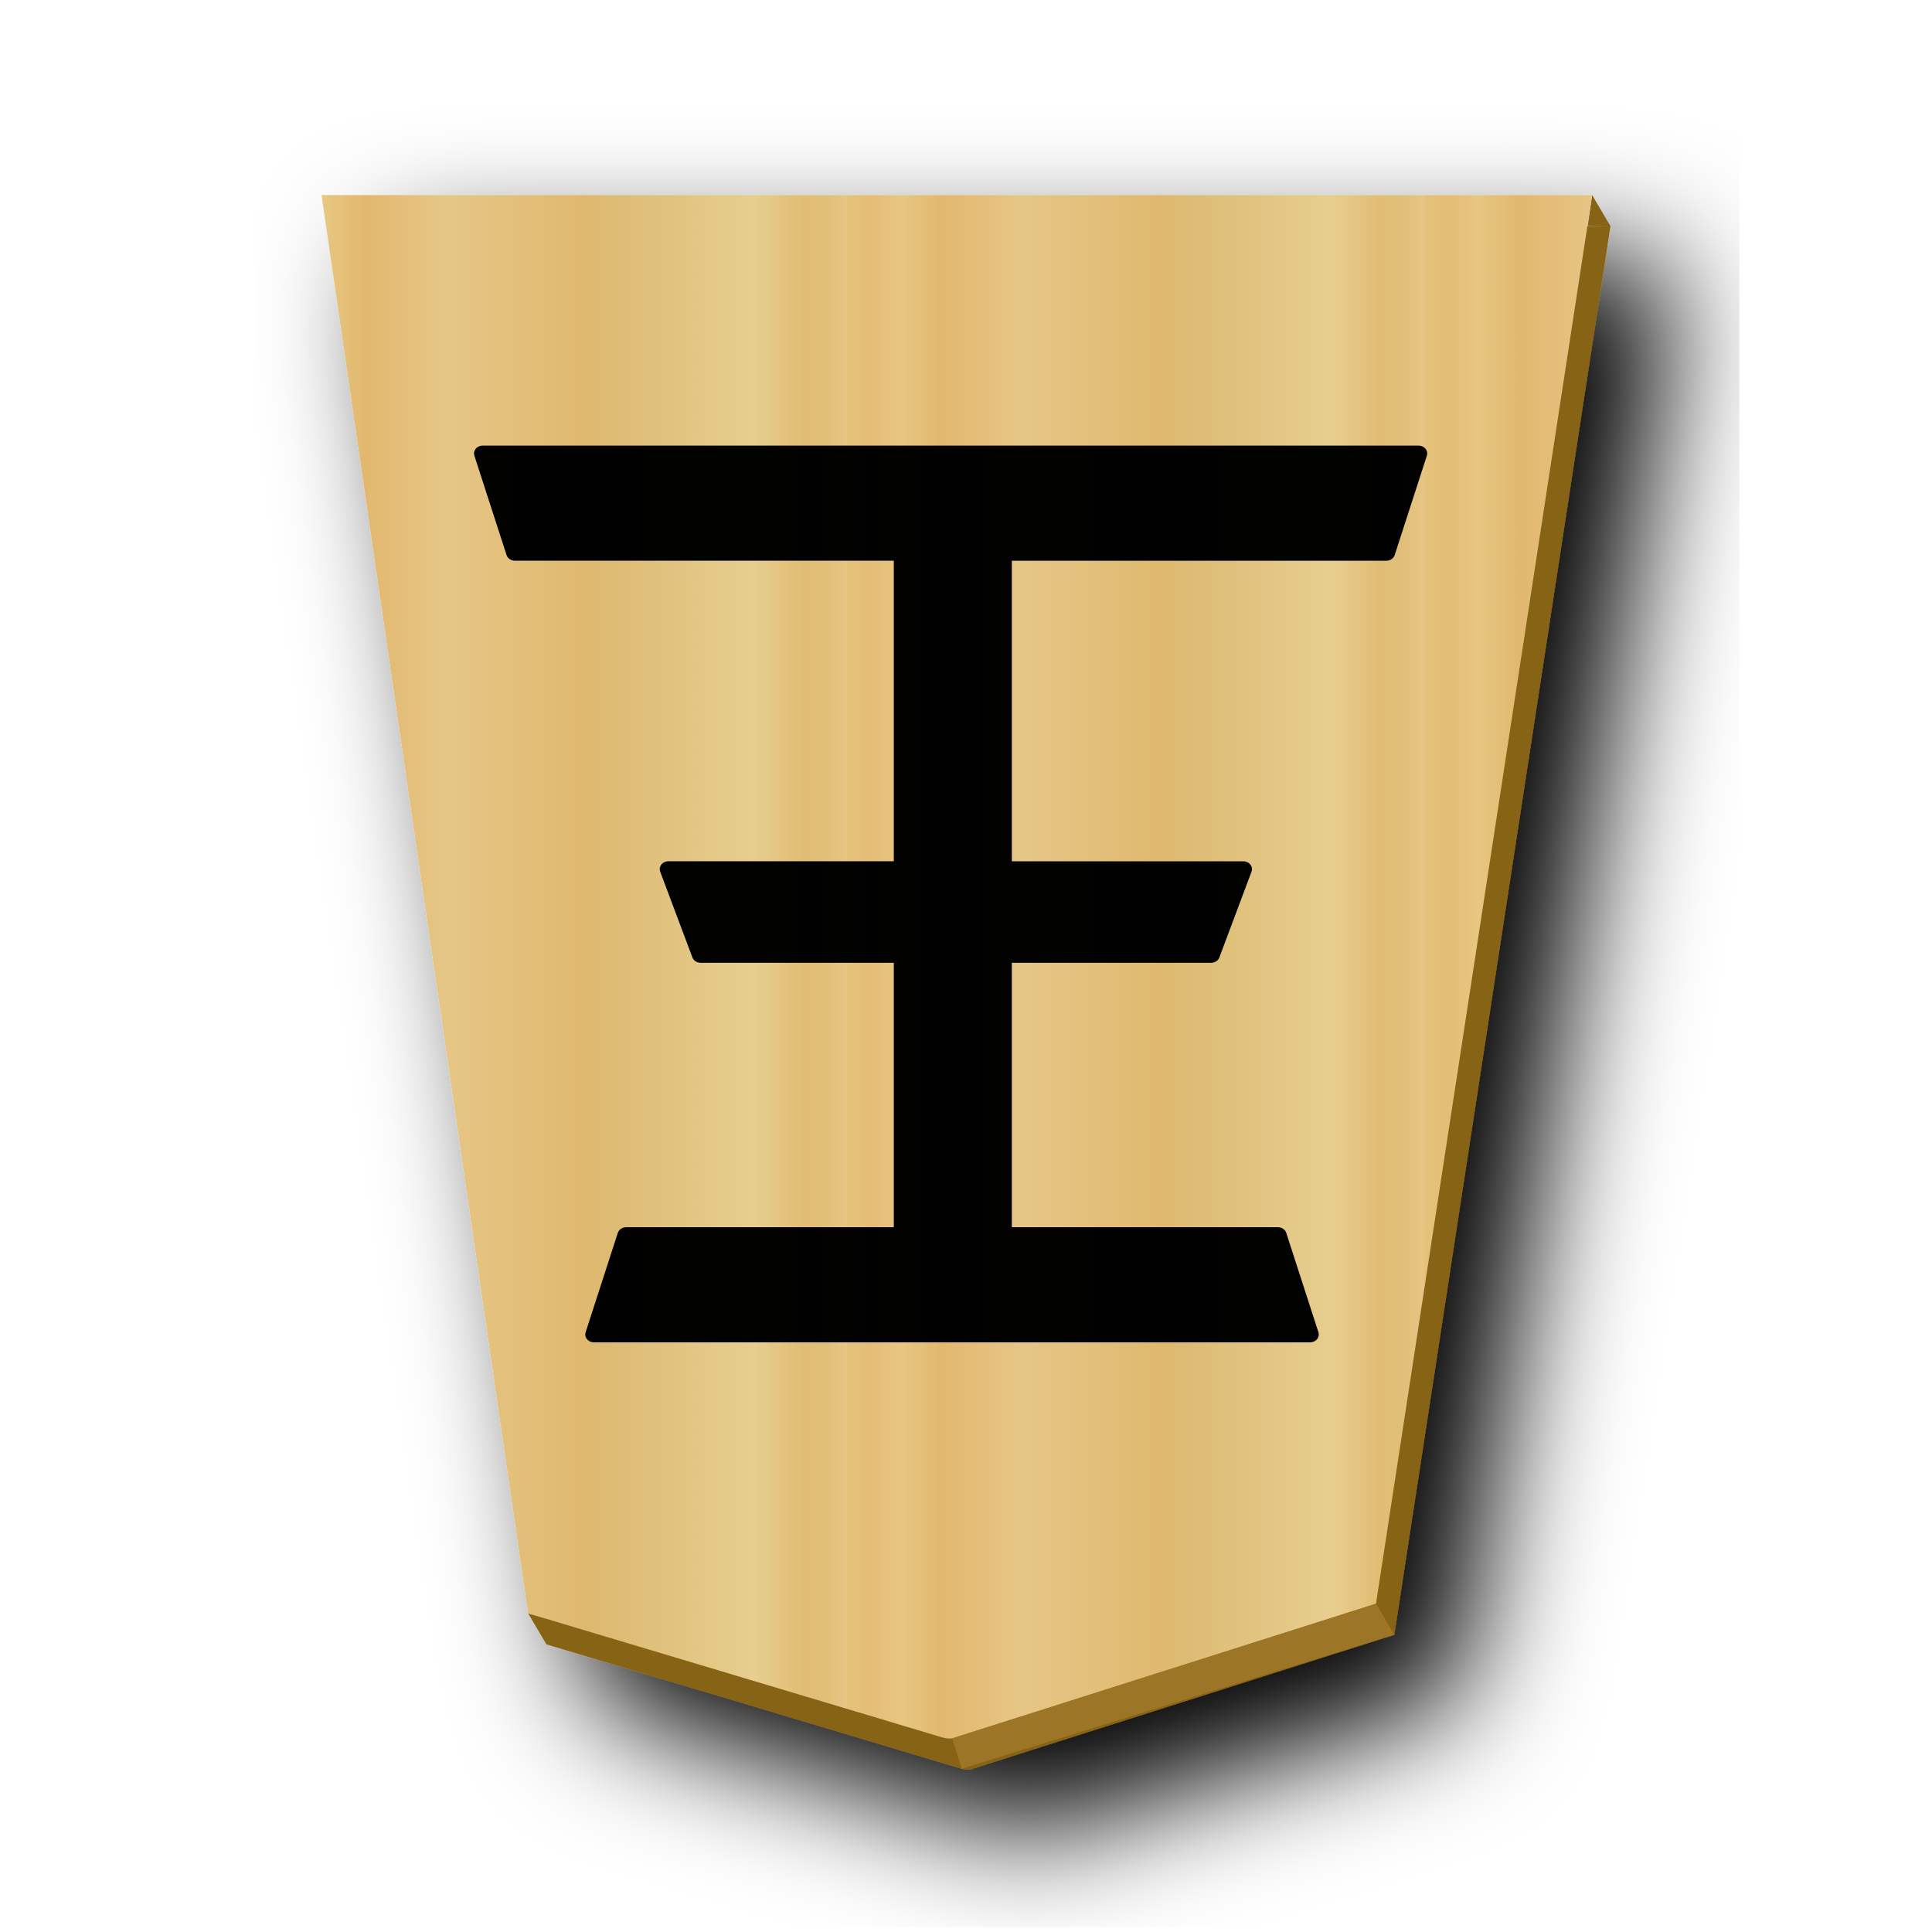
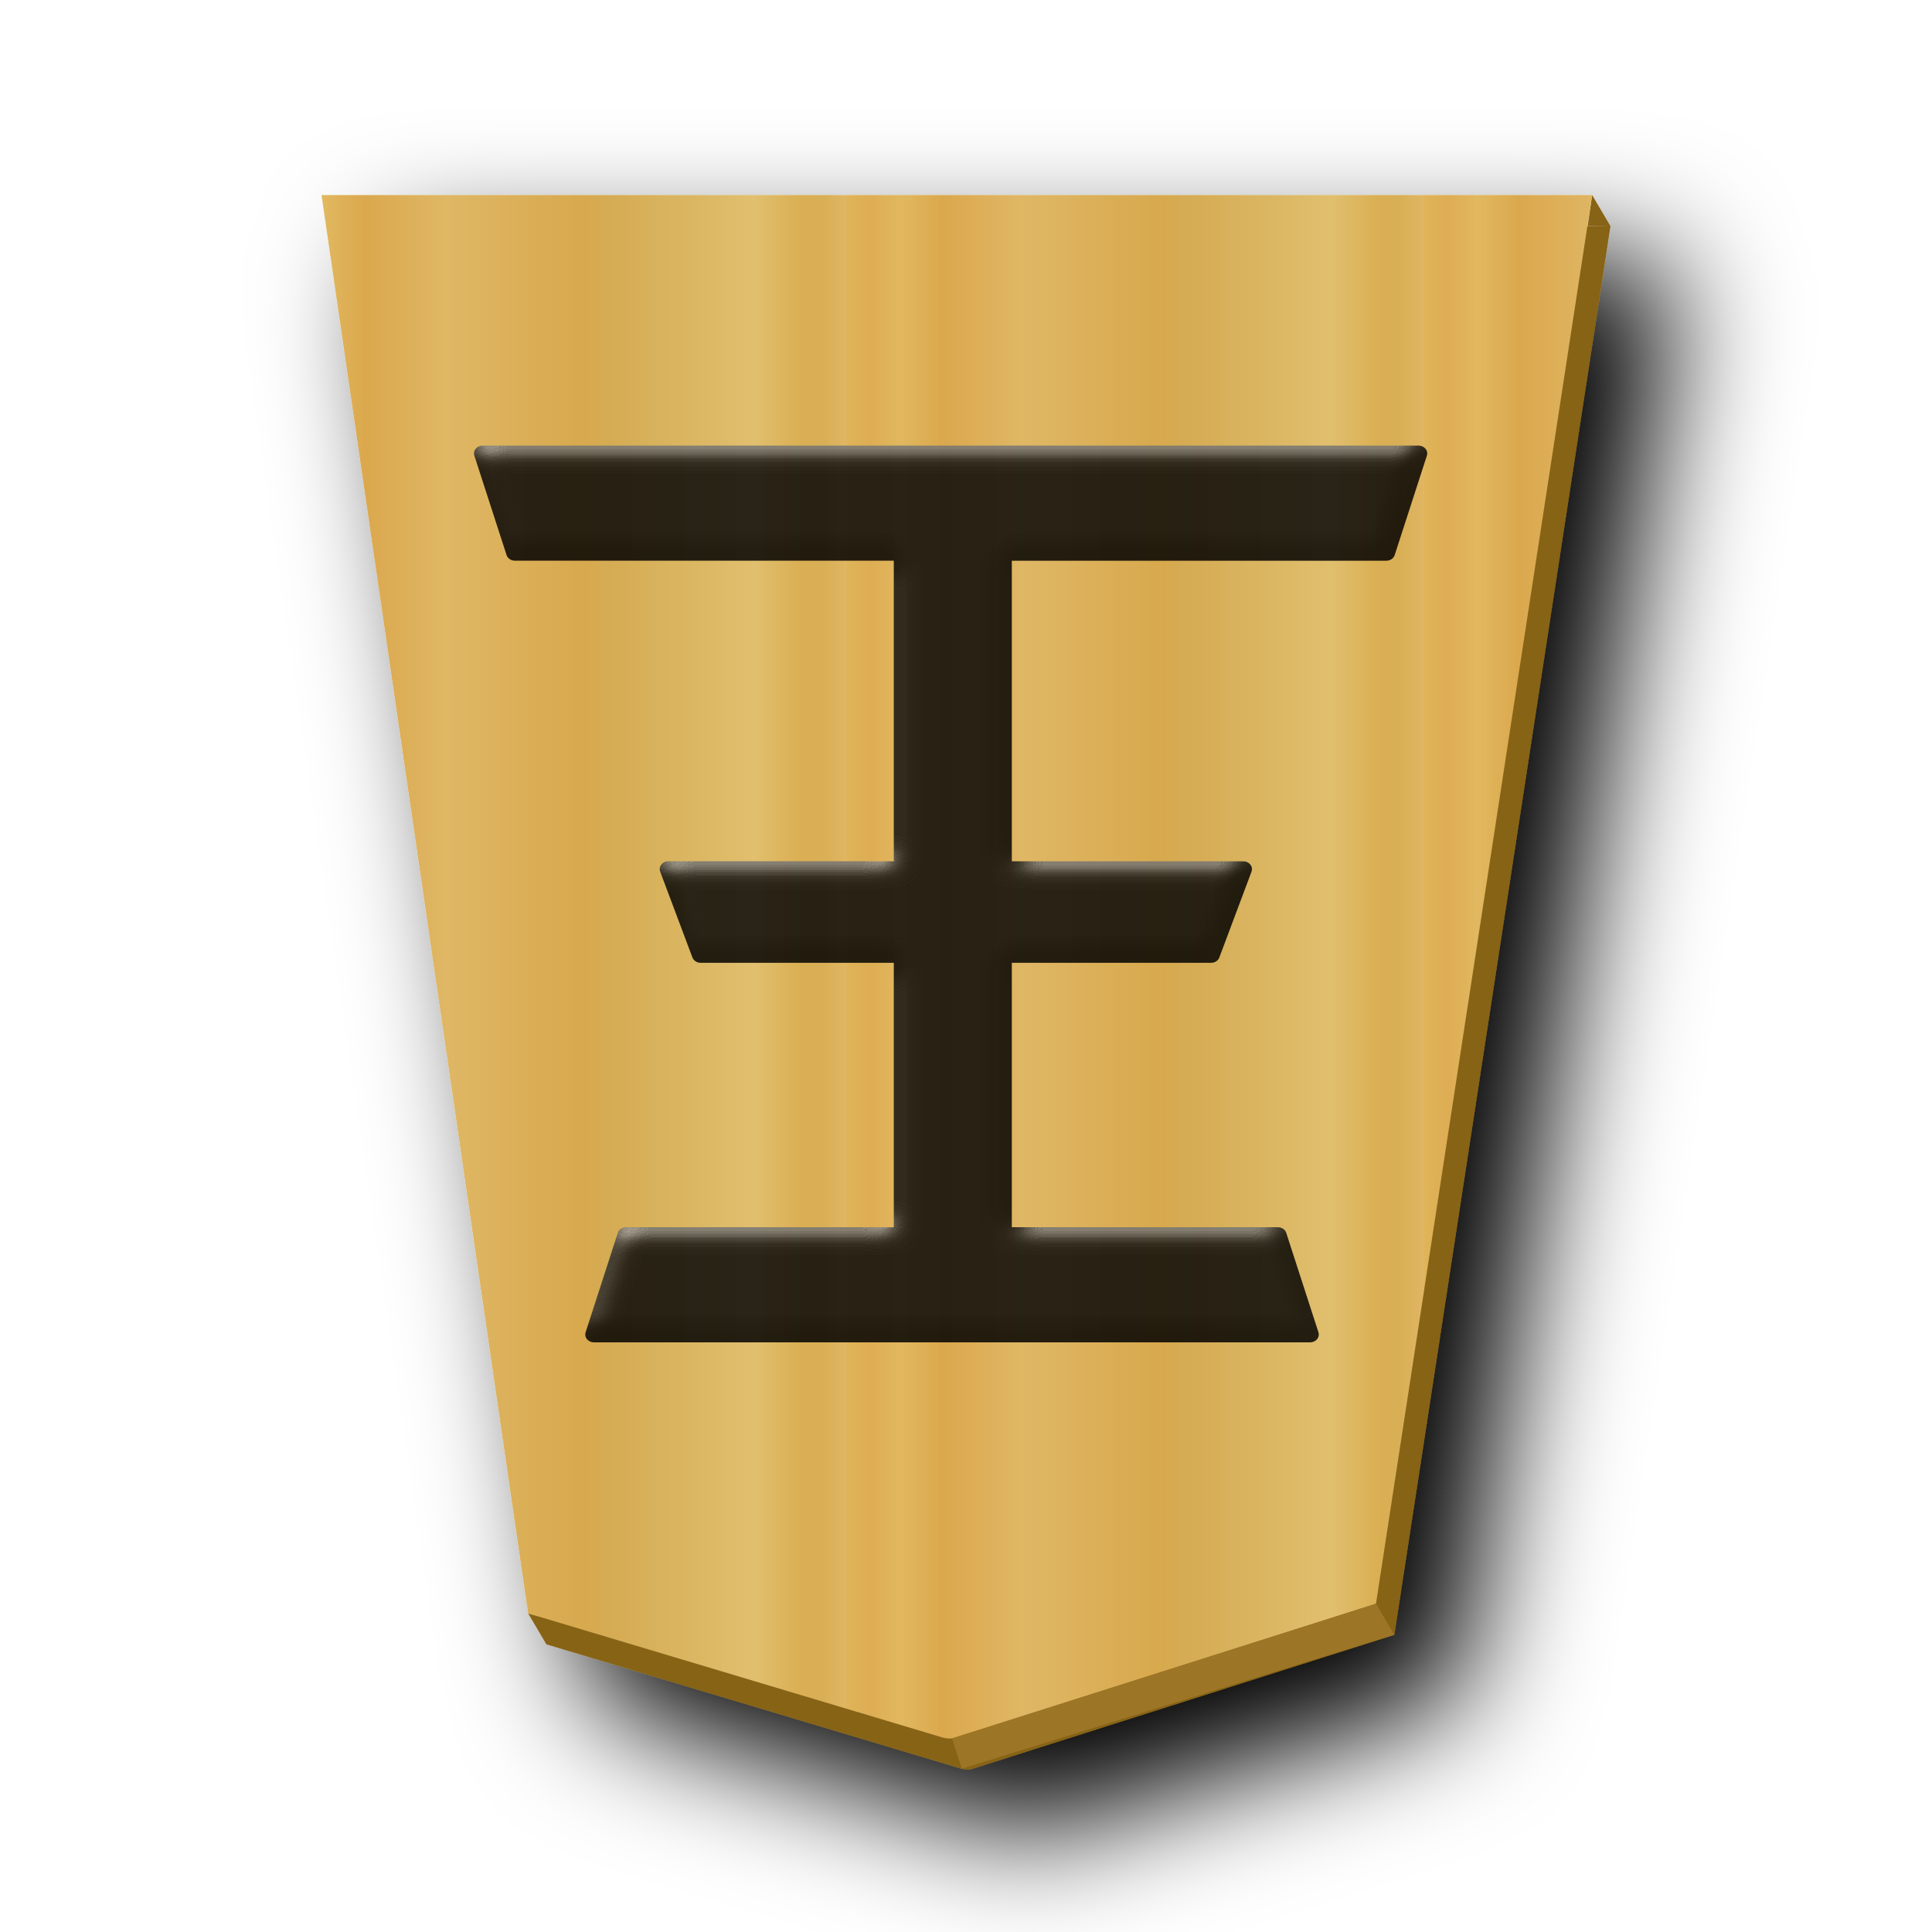
<svg xmlns="http://www.w3.org/2000/svg" xmlns:xlink="http://www.w3.org/1999/xlink" viewBox="0 0 60 60">
  <defs>
    <linearGradient xlink:href="#1GY_svg__a" id="1GY_svg__c" x1="148.578" x2="130.323" y1="49.826" y2="49.826" gradientUnits="userSpaceOnUse" spreadMethod="repeat" />
    <linearGradient id="1GY_svg__a">
      <stop offset="0" stop-color="#dfb459" />
      <stop offset=".041" stop-color="#dead54" />
      <stop offset=".082" stop-color="#e1b85f" />
      <stop offset=".165" stop-color="#dba84d" />
      <stop offset=".305" stop-color="#dfb765" />
      <stop offset=".539" stop-color="#d8a94e" />
      <stop offset=".586" stop-color="#d5ab53" />
      <stop offset=".84" stop-color="#e0bf6e" />
      <stop offset=".924" stop-color="#daae52" />
      <stop offset=".962" stop-color="#d9af57" />
      <stop offset="1" stop-color="#e1b663" />
    </linearGradient>
    <linearGradient xlink:href="#1GY_svg__b" id="1GY_svg__f" x1="148.578" x2="130.323" y1="49.826" y2="49.826" gradientUnits="userSpaceOnUse" spreadMethod="repeat" />
+     <linearGradient xlink:href="#1GY_svg__a" id="1GY_svg__e" x1="148.578" x2="130.323" y1="49.826" y2="49.826" gradientUnits="userSpaceOnUse" spreadMethod="repeat" />
    <linearGradient id="1GY_svg__b">
-       <stop offset="0" stop-color="#e5c37b" />
-       <stop offset=".042" stop-color="#e4bd76" />
-       <stop offset=".093" stop-color="#e7c781" />
-       <stop offset=".165" stop-color="#e2b86e" />
-       <stop offset=".305" stop-color="#e6c686" />
-       <stop offset=".539" stop-color="#dfb96f" />
-       <stop offset=".586" stop-color="#ddbb73" />
-       <stop offset=".84" stop-color="#e7ce8f" />
-       <stop offset=".924" stop-color="#e1bd73" />
-       <stop offset=".962" stop-color="#e0bf78" />
-       <stop offset="1" stop-color="#e7c685" />
+       <stop offset="0" stop-color="#dfb459" />
+       <stop offset=".042" stop-color="#dead54" />
+       <stop offset=".093" stop-color="#e1b85f" />
+       <stop offset=".165" stop-color="#dba84d" />
+       <stop offset=".305" stop-color="#dfb765" />
+       <stop offset=".539" stop-color="#d8a94e" />
+       <stop offset=".586" stop-color="#d5ab53" />
+       <stop offset=".84" stop-color="#e0bf6e" />
+       <stop offset=".924" stop-color="#daae52" />
+       <stop offset=".962" stop-color="#d9af57" />
+       <stop offset="1" stop-color="#e1b663" />
    </linearGradient>
-     <linearGradient xlink:href="#1GY_svg__a" id="1GY_svg__e" x1="148.578" x2="130.323" y1="49.826" y2="49.826" gradientUnits="userSpaceOnUse" spreadMethod="repeat" />
-     <filter id="1GY_svg__d">
+     <filter id="1GY_svg__d" width="1.285" height="1.233" x="-.118" y="-.096">
      <feGaussianBlur in="SourceAlpha" result="blur" stdDeviation="2" />
      <feOffset dx="2" dy="2" result="offsetBlur" />
      <feBlend in="SourceGraphic" in2="offsetBlur" />
+     </filter>
+     <filter id="1GY_svg__g" width="1.082" height="1.078" x="-.041" y="-.039" color-interpolation-filters="sRGB">
+       <feColorMatrix in="SourceGraphic" result="color" values="1 0 0 0 0 0 1 0 0 0 0 0 1 0 0 0 0 0 0.85 0" />
+       <feGaussianBlur in="SourceAlpha" result="blur" stdDeviation=".32" />
+       <feSpecularLighting in="blur" lighting-color="#fff" result="specular" specularConstant="2.019" specularExponent="25" surfaceScale="5">
+         <feDistantLight azimuth="245" elevation="25" />
+       </feSpecularLighting>
+       <feComposite in="specular" in2="SourceGraphic" k2="1" k3="1" operator="arithmetic" result="composite1" />
+       <feComposite in="composite1" in2="color" operator="atop" result="composite2" />
    </filter>
  </defs>
  <g fill="url(#1GY_svg__c)" filter="url(#1GY_svg__d)" transform="matrix(.98186 0 0 .98185 -96.558 -23.22)">
    <g fill="url(#1GY_svg__e)" transform="rotate(180 45.578 23.813)">
      <path fill="#876419" d="m-57.545 17.808.139-.972-.718-.01zm-.58-.982h40.191l-6.41-44.002.454.121-.578-.98-13.14-3.935a.9.9 0 0 0-.27-.022l-13.41 4.26z" />
      <path fill="url(#1GY_svg__f)" d="m-37.3-31.01-13.408 4.26-6.837 44.558h40.19l-6.535-44.862-13.138-3.935a.9.9 0 0 0-.271-.021" />
    </g>
  </g>
  <path fill="#9c7526" d="m29.568 53.987.302.943 13.432-4.162-.569-.964z" />
-   <path stroke="#000" stroke-linejoin="round" stroke-width=".453" d="M41.364 42.419v8.086h5.242l.837 2.478h-6.079v9.13H51.43l.836 2.869H27.964l.836-2.87h9.952v-9.13h-6.237l.836-2.477h5.401v-8.086h-7.136l-.836-2.87h18.597l-.836 2.87z" opacity=".99" transform="matrix(-1.19583 0 0 -1.07583 77.493 83.992)" />
+   <path stroke="#000" stroke-linejoin="round" stroke-width=".453" d="M41.364 42.419v8.086h5.242l.837 2.478h-6.079v9.13H51.43l.836 2.869H27.964l.836-2.87h9.952v-9.13h-6.237l.836-2.477h5.401v-8.086h-7.136l-.836-2.87h18.597l-.836 2.87z" filter="url(#1GY_svg__g)" opacity=".99" transform="matrix(-1.19583 0 0 -1.07583 77.493 83.992)" />
</svg>
